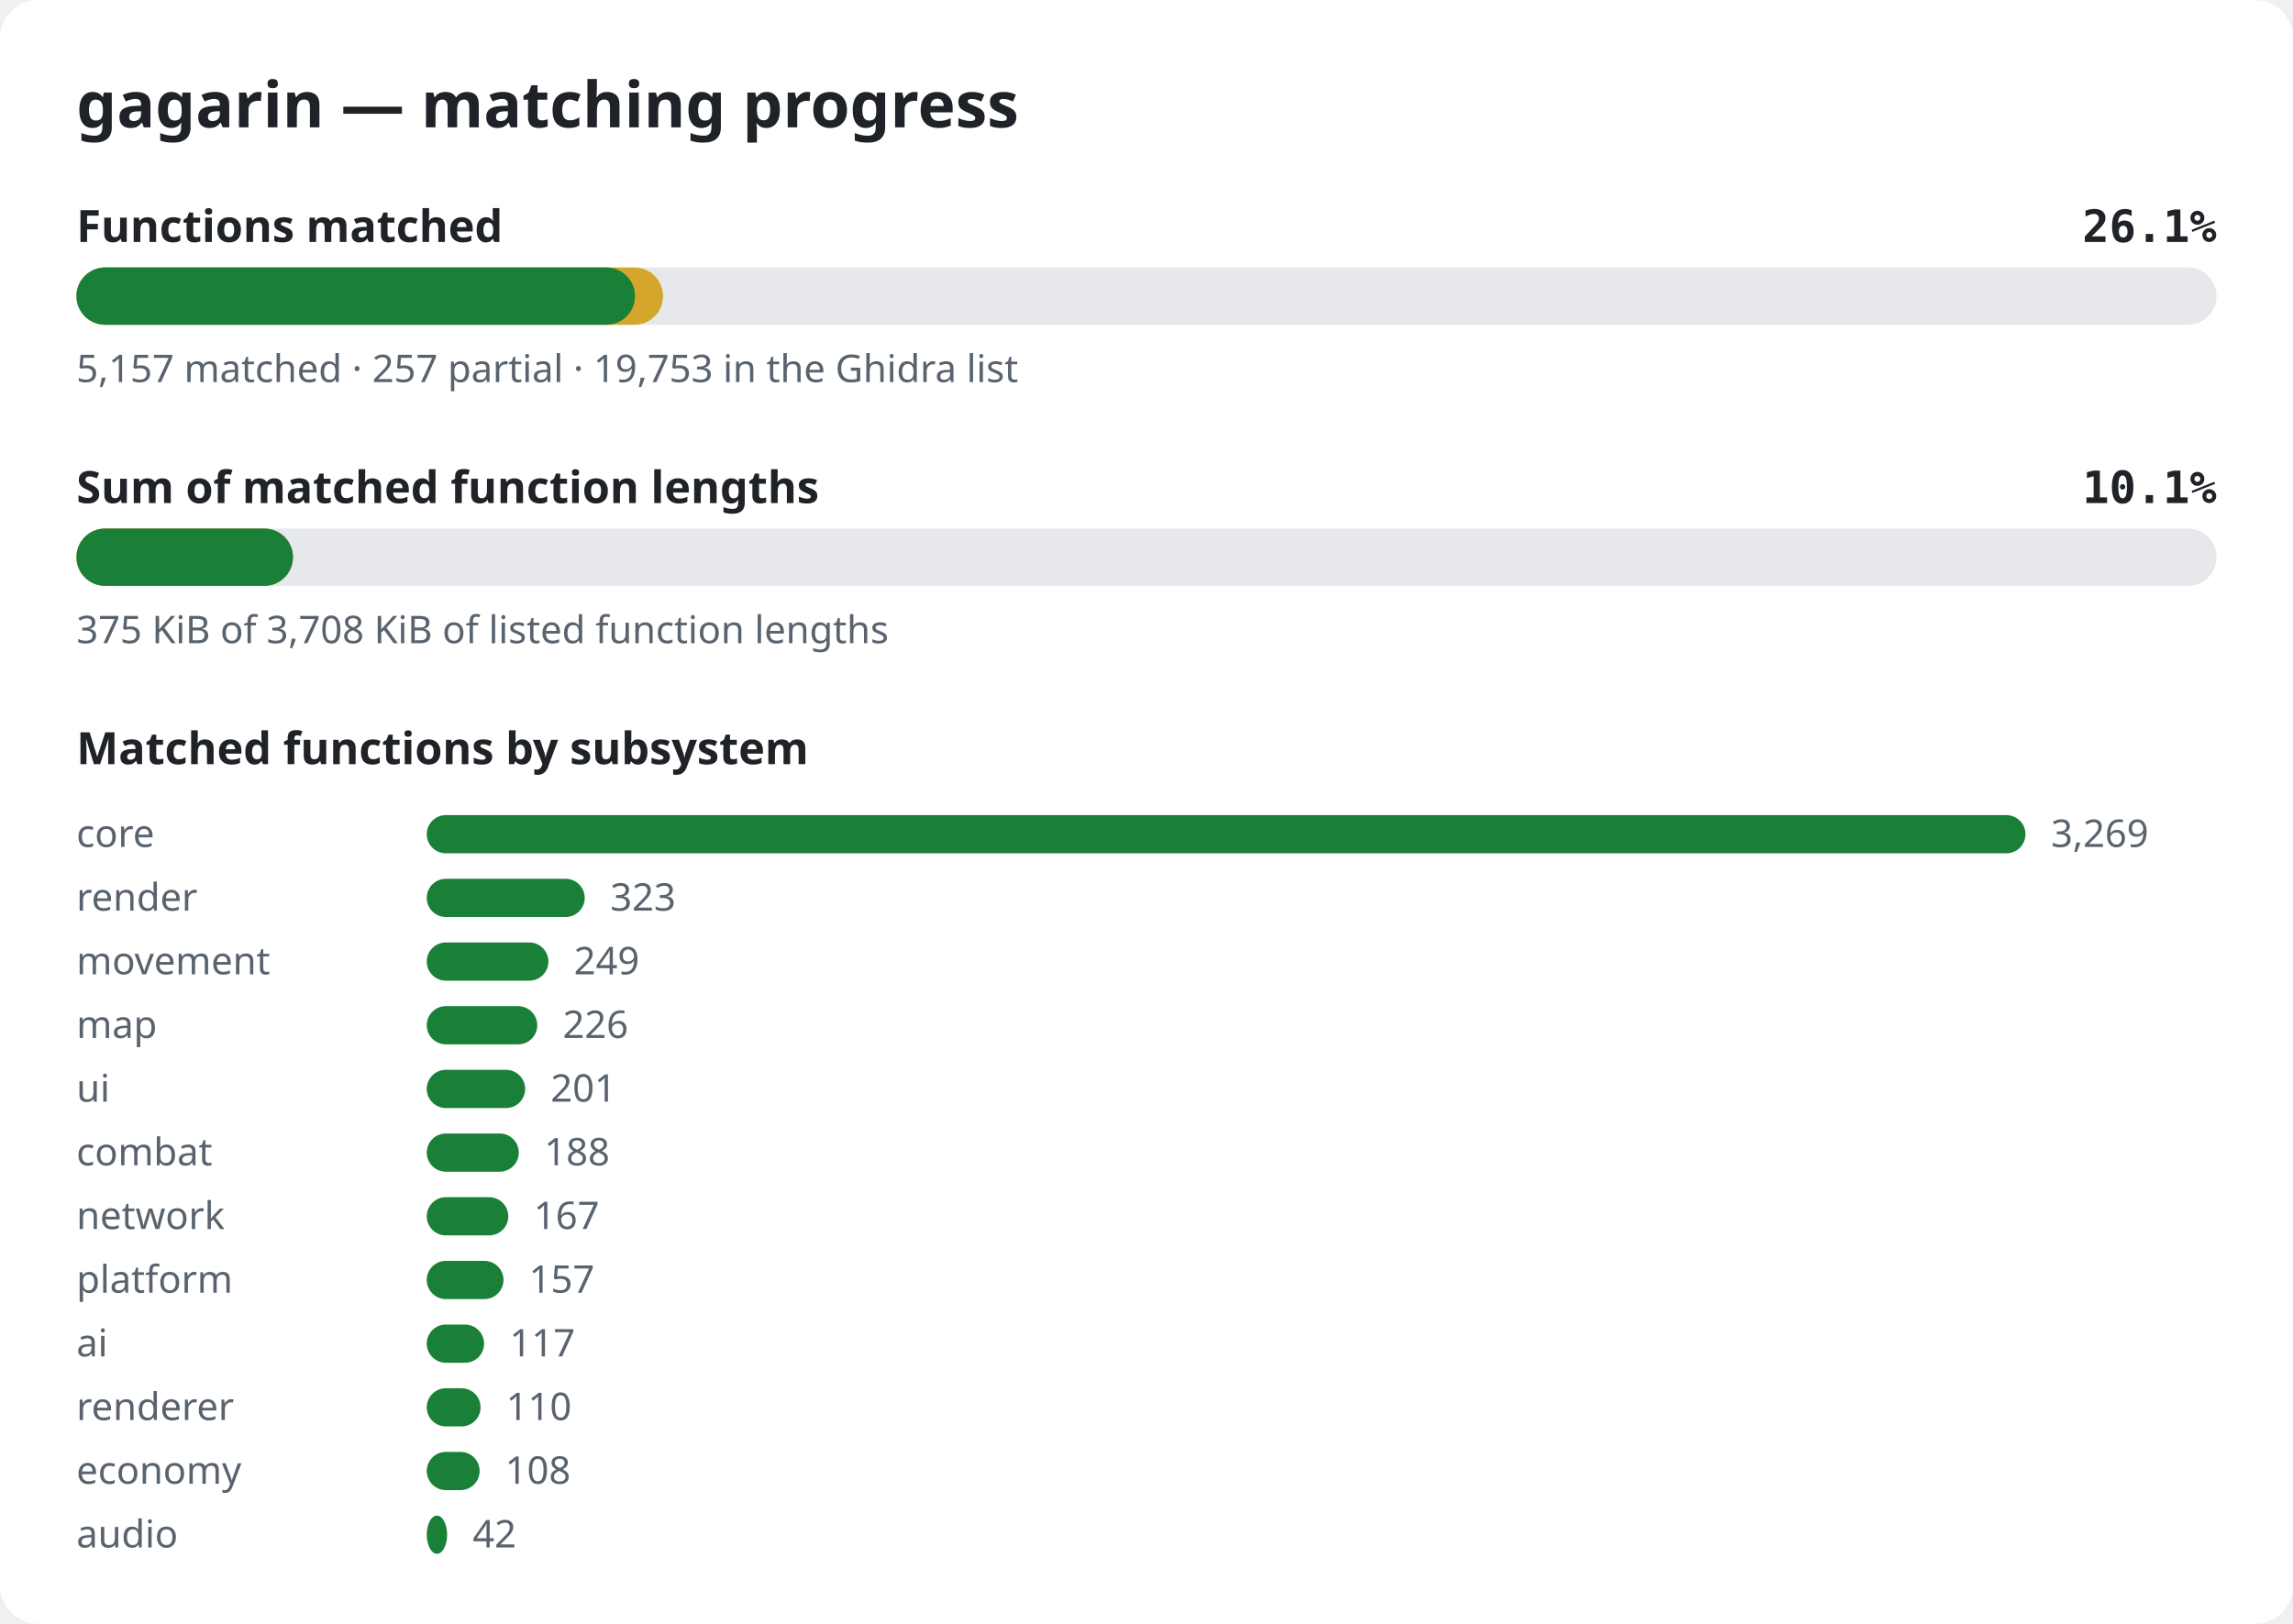
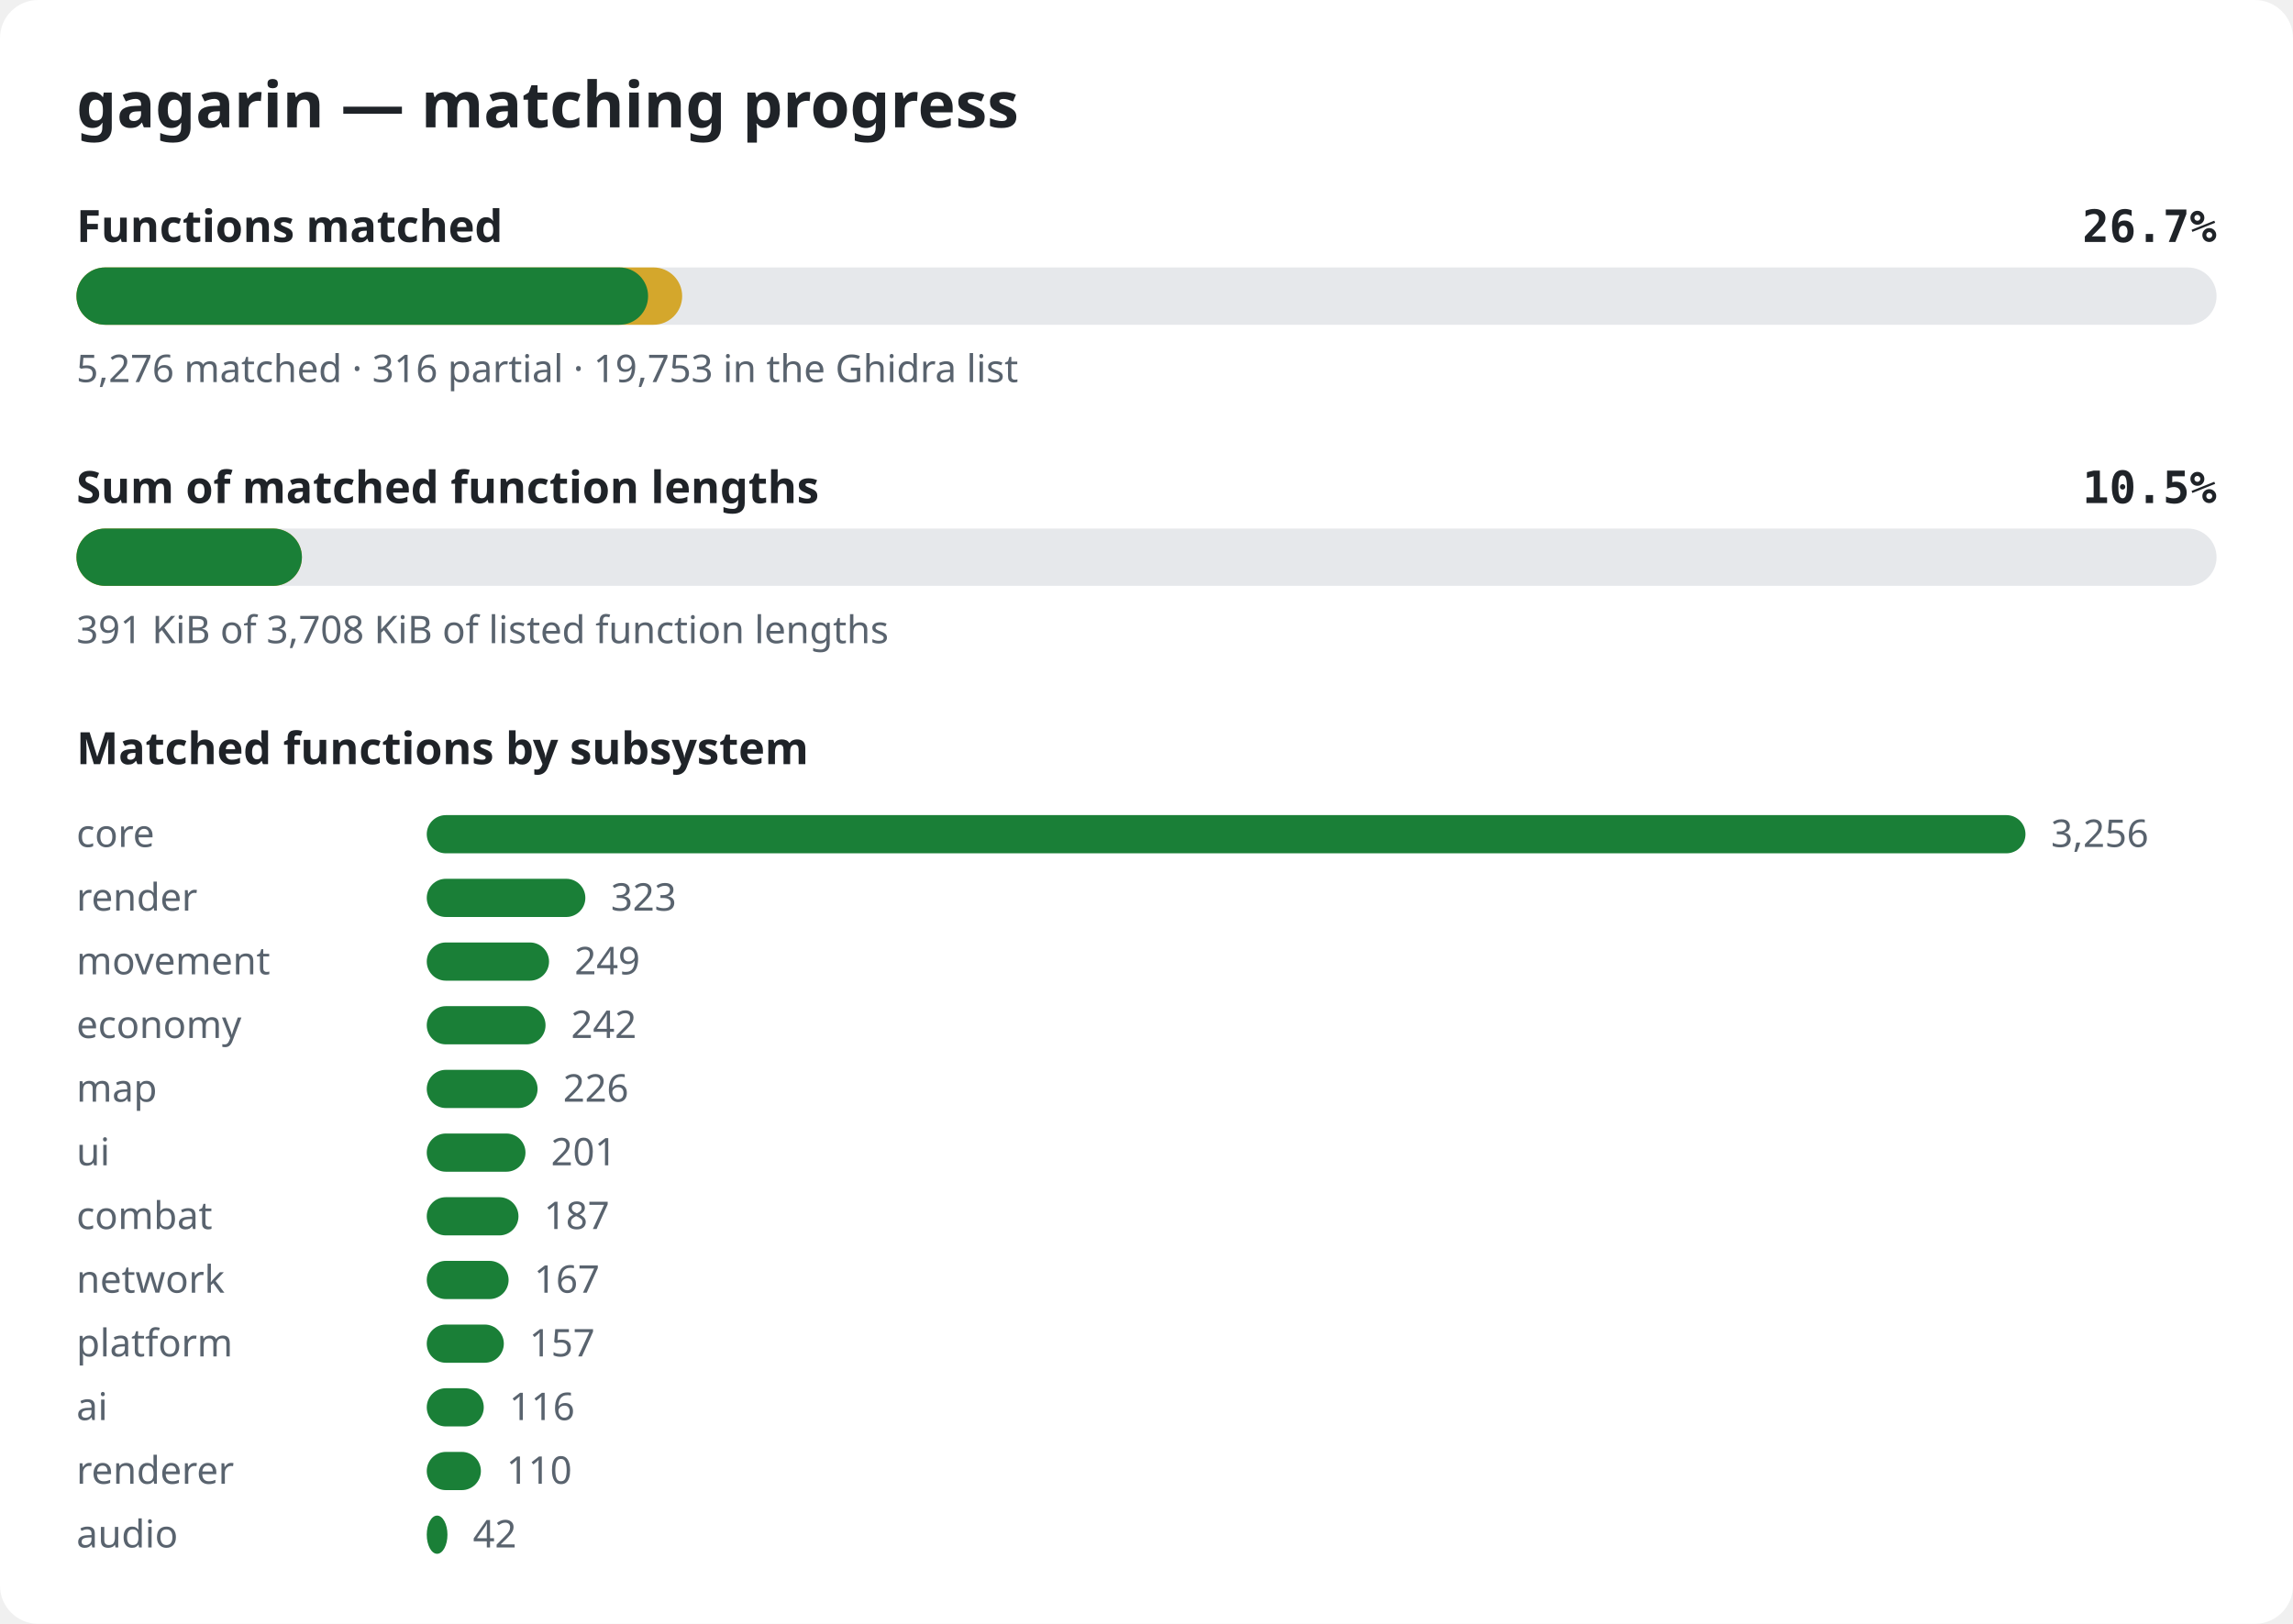
<svg xmlns="http://www.w3.org/2000/svg" width="720" height="510" viewBox="0 0 720 510" role="img" aria-label="gagarin matching progress">
  <style>.bg{fill:#ffffff}.title{font:600 20px sans-serif;fill:#1f2328}.label{font:600 14px sans-serif;fill:#1f2328}.pct{font:600 14px monospace;fill:#1f2328}.note{font:12px sans-serif;fill:#59636e}.track{fill:#e6e8eb}.done{fill:#1a7f37}.partial{fill:#d4a72c}@media (prefers-color-scheme: dark){.bg{fill:#0d1117}.title,.label,.pct{fill:#e6edf3}.note{fill:#9198a1}.track{fill:#262c36}.done{fill:#3fb950}.partial{fill:#d29922}}</style>
  <rect width="720" height="510" rx="12" class="bg" />
  <text x="24" y="40" class="title">gagarin — matching progress</text>
  <text x="24" y="76" class="label">Functions matched</text>
-   <text x="696" y="76" class="pct" text-anchor="end">26.1%</text>
+   <text x="696" y="76" class="pct" text-anchor="end">26.7%</text>
  <rect x="24" y="84" width="672" height="18" rx="9" class="track" />
-   <rect x="24" y="84" width="184.2" height="18" rx="9" class="partial" />
-   <rect x="24" y="84" width="175.4" height="18" rx="9" class="done" />
-   <text x="24" y="120" class="note">5,157 matched · 257 partial · 19,753 in the Ghidra list</text>
+   <rect x="24" y="84" width="190.2" height="18" rx="9" class="partial" />
+   <rect x="24" y="84" width="179.5" height="18" rx="9" class="done" />
+   <text x="24" y="120" class="note">5,276 matched · 316 partial · 19,753 in the Ghidra list</text>
  <text x="24" y="158" class="label">Sum of matched function lengths</text>
-   <text x="696" y="158" class="pct" text-anchor="end">10.1%</text>
+   <text x="696" y="158" class="pct" text-anchor="end">10.5%</text>
  <rect x="24" y="166" width="672" height="18" rx="9" class="track" />
-   <rect x="24" y="166" width="68.0" height="18" rx="9" class="partial" />
-   <rect x="24" y="166" width="68.0" height="18" rx="9" class="done" />
-   <text x="24" y="202" class="note">375 KiB of 3,708 KiB of listed function lengths</text>
+   <rect x="24" y="166" width="70.8" height="18" rx="9" class="partial" />
+   <rect x="24" y="166" width="70.8" height="18" rx="9" class="done" />
+   <text x="24" y="202" class="note">391 KiB of 3,708 KiB of listed function lengths</text>
  <text x="24" y="240" class="label">Matched functions by subsystem</text>
  <text x="24" y="266" class="note">core</text>
  <rect x="134" y="256" width="502.0" height="12" rx="6" class="done" />
-   <text x="644.0" y="266" class="note">3,269</text>
+   <text x="644.0" y="266" class="note">3,256</text>
  <text x="24" y="286" class="note">render</text>
-   <rect x="134" y="276" width="49.6" height="12" rx="6" class="done" />
-   <text x="191.6" y="286" class="note">323</text>
+   <rect x="134" y="276" width="49.8" height="12" rx="6" class="done" />
+   <text x="191.8" y="286" class="note">323</text>
  <text x="24" y="306" class="note">movement</text>
-   <rect x="134" y="296" width="38.2" height="12" rx="6" class="done" />
-   <text x="180.2" y="306" class="note">249</text>
-   <text x="24" y="326" class="note">map</text>
-   <rect x="134" y="316" width="34.7" height="12" rx="6" class="done" />
-   <text x="176.7" y="326" class="note">226</text>
-   <text x="24" y="346" class="note">ui</text>
-   <rect x="134" y="336" width="30.9" height="12" rx="6" class="done" />
-   <text x="172.9" y="346" class="note">201</text>
-   <text x="24" y="366" class="note">combat</text>
-   <rect x="134" y="356" width="28.9" height="12" rx="6" class="done" />
-   <text x="170.9" y="366" class="note">188</text>
-   <text x="24" y="386" class="note">network</text>
-   <rect x="134" y="376" width="25.6" height="12" rx="6" class="done" />
-   <text x="167.6" y="386" class="note">167</text>
-   <text x="24" y="406" class="note">platform</text>
-   <rect x="134" y="396" width="24.1" height="12" rx="6" class="done" />
-   <text x="166.1" y="406" class="note">157</text>
-   <text x="24" y="426" class="note">ai</text>
-   <rect x="134" y="416" width="18.0" height="12" rx="6" class="done" />
-   <text x="160.0" y="426" class="note">117</text>
-   <text x="24" y="446" class="note">renderer</text>
-   <rect x="134" y="436" width="16.9" height="12" rx="6" class="done" />
-   <text x="158.9" y="446" class="note">110</text>
-   <text x="24" y="466" class="note">economy</text>
-   <rect x="134" y="456" width="16.6" height="12" rx="6" class="done" />
-   <text x="158.6" y="466" class="note">108</text>
+   <rect x="134" y="296" width="38.4" height="12" rx="6" class="done" />
+   <text x="180.4" y="306" class="note">249</text>
+   <text x="24" y="326" class="note">economy</text>
+   <rect x="134" y="316" width="37.3" height="12" rx="6" class="done" />
+   <text x="179.3" y="326" class="note">242</text>
+   <text x="24" y="346" class="note">map</text>
+   <rect x="134" y="336" width="34.8" height="12" rx="6" class="done" />
+   <text x="176.8" y="346" class="note">226</text>
+   <text x="24" y="366" class="note">ui</text>
+   <rect x="134" y="356" width="31.0" height="12" rx="6" class="done" />
+   <text x="173.0" y="366" class="note">201</text>
+   <text x="24" y="386" class="note">combat</text>
+   <rect x="134" y="376" width="28.8" height="12" rx="6" class="done" />
+   <text x="170.8" y="386" class="note">187</text>
+   <text x="24" y="406" class="note">network</text>
+   <rect x="134" y="396" width="25.7" height="12" rx="6" class="done" />
+   <text x="167.7" y="406" class="note">167</text>
+   <text x="24" y="426" class="note">platform</text>
+   <rect x="134" y="416" width="24.2" height="12" rx="6" class="done" />
+   <text x="166.2" y="426" class="note">157</text>
+   <text x="24" y="446" class="note">ai</text>
+   <rect x="134" y="436" width="17.9" height="12" rx="6" class="done" />
+   <text x="159.9" y="446" class="note">116</text>
+   <text x="24" y="466" class="note">renderer</text>
+   <rect x="134" y="456" width="17.0" height="12" rx="6" class="done" />
+   <text x="159.0" y="466" class="note">110</text>
  <text x="24" y="486" class="note">audio</text>
-   <rect x="134" y="476" width="6.4" height="12" rx="6" class="done" />
-   <text x="148.4" y="486" class="note">42</text>
+   <rect x="134" y="476" width="6.5" height="12" rx="6" class="done" />
+   <text x="148.5" y="486" class="note">42</text>
</svg>
